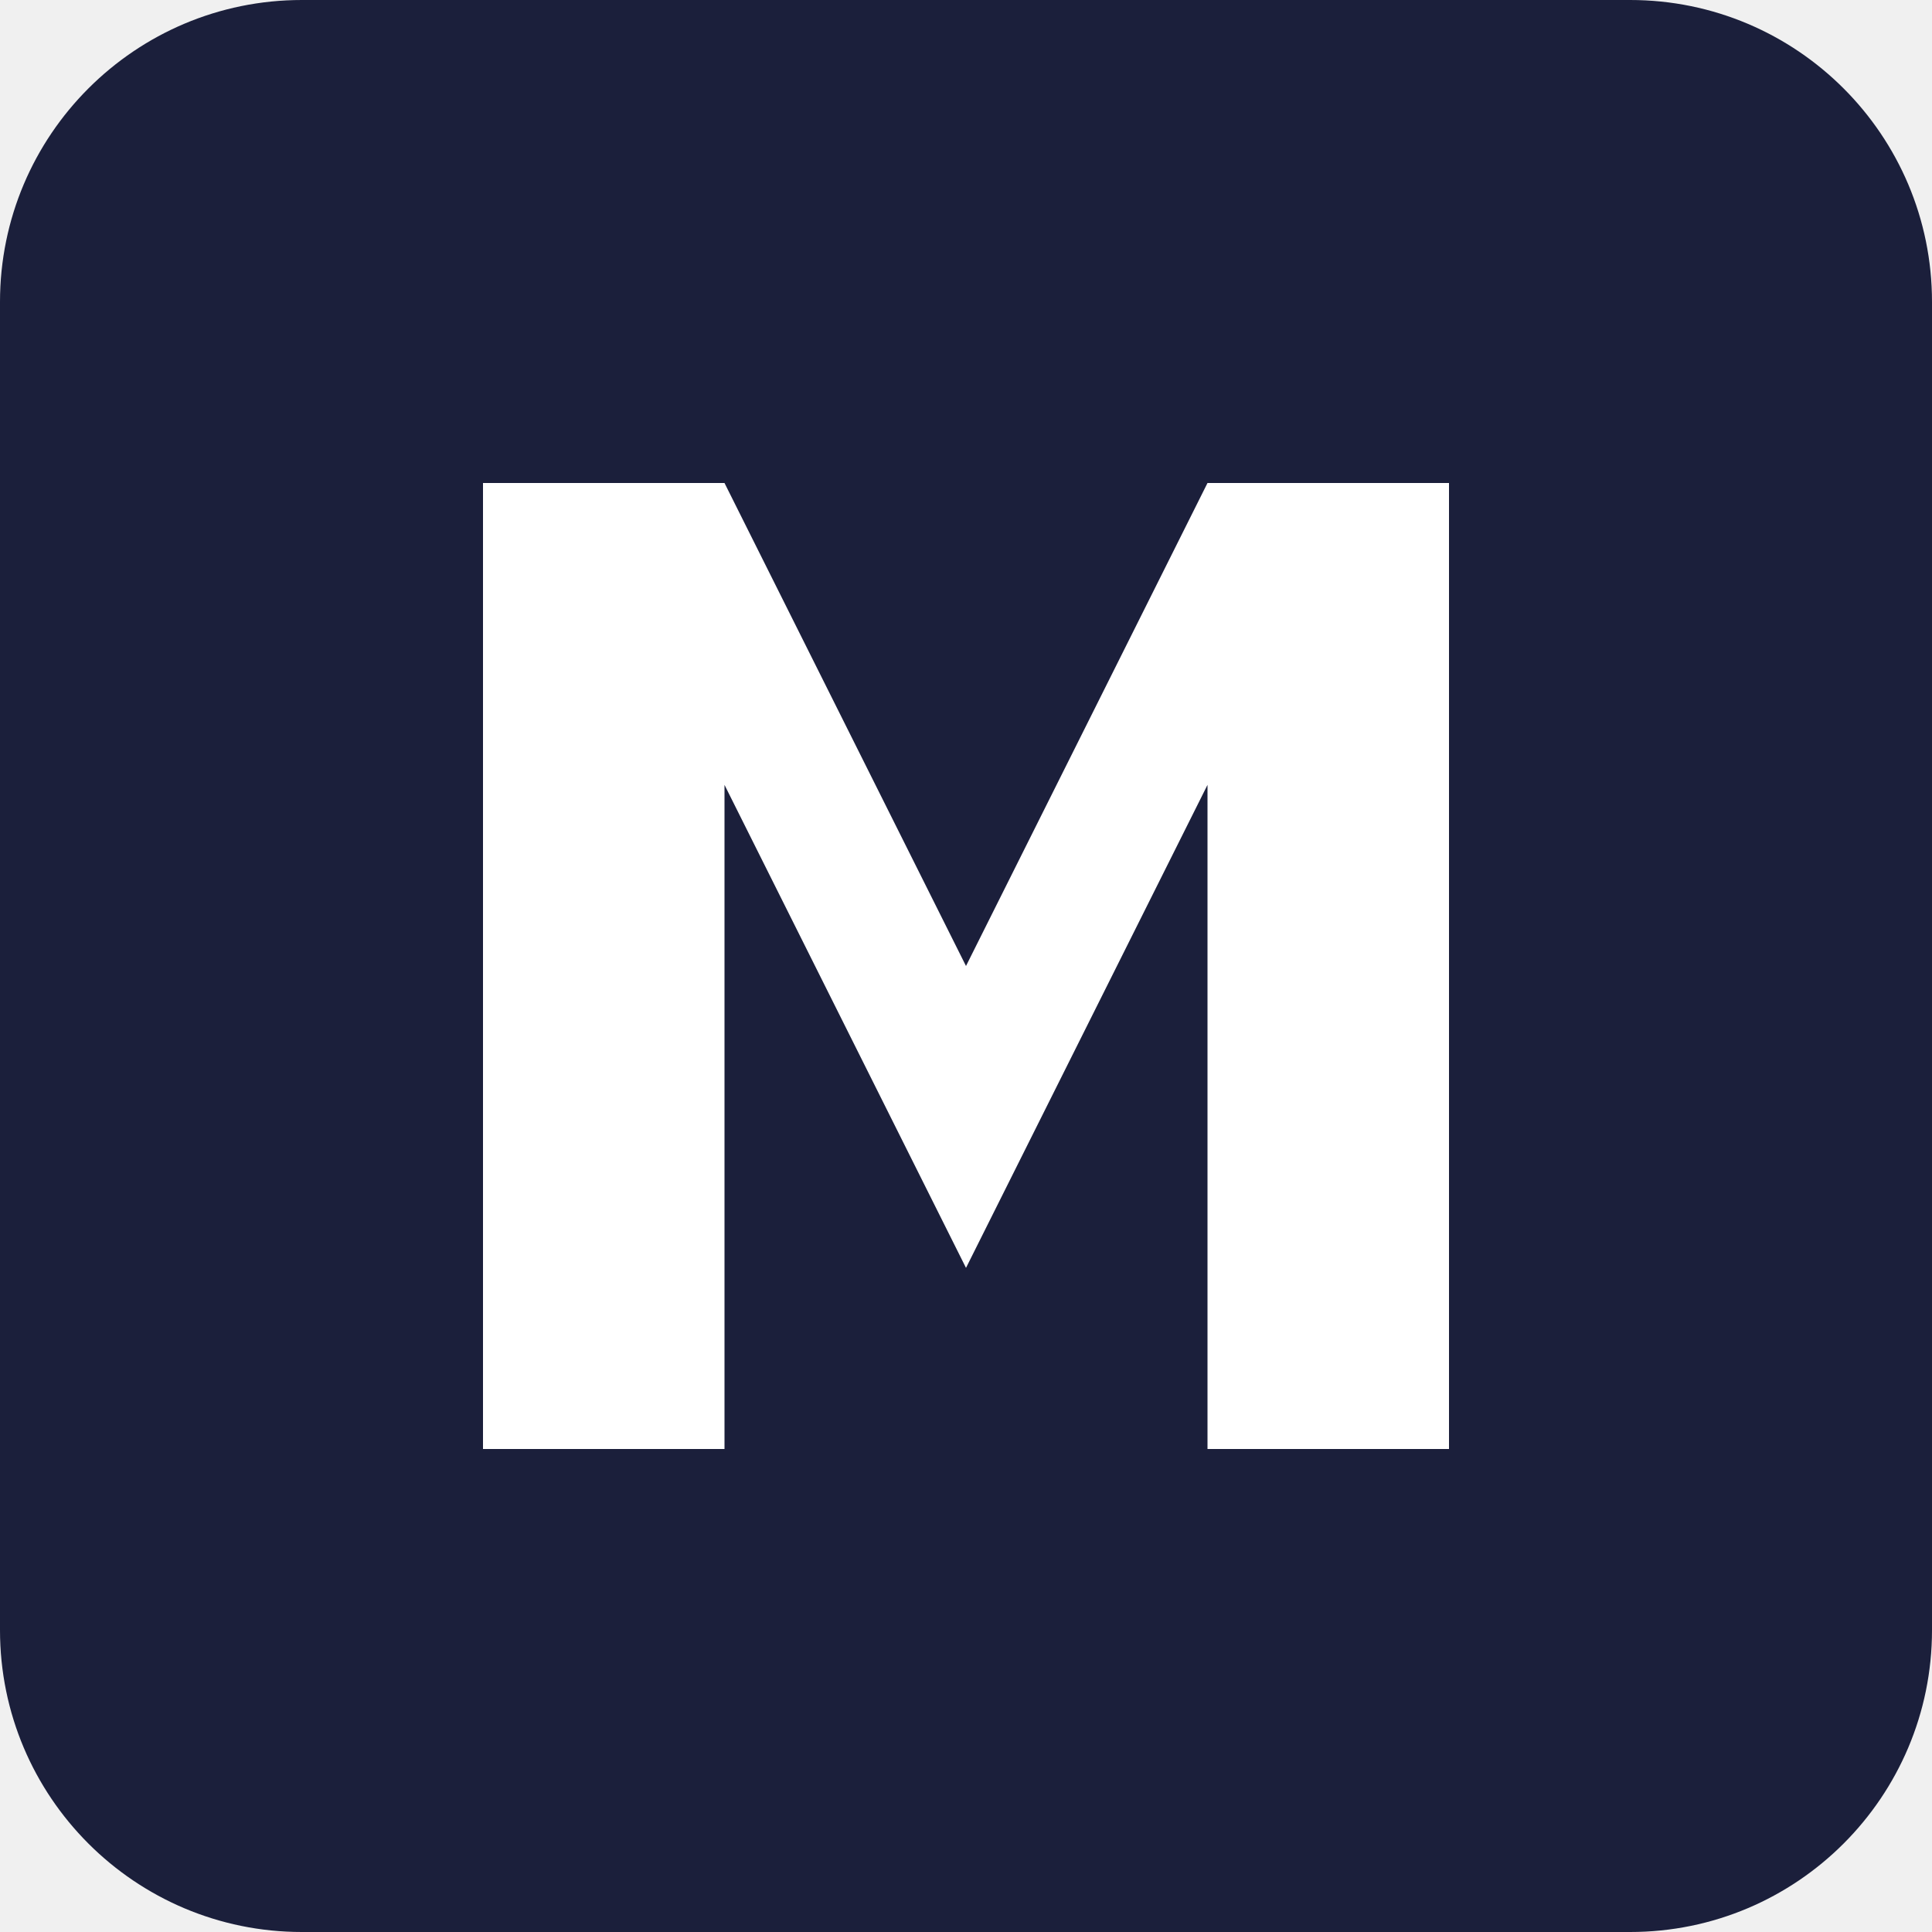
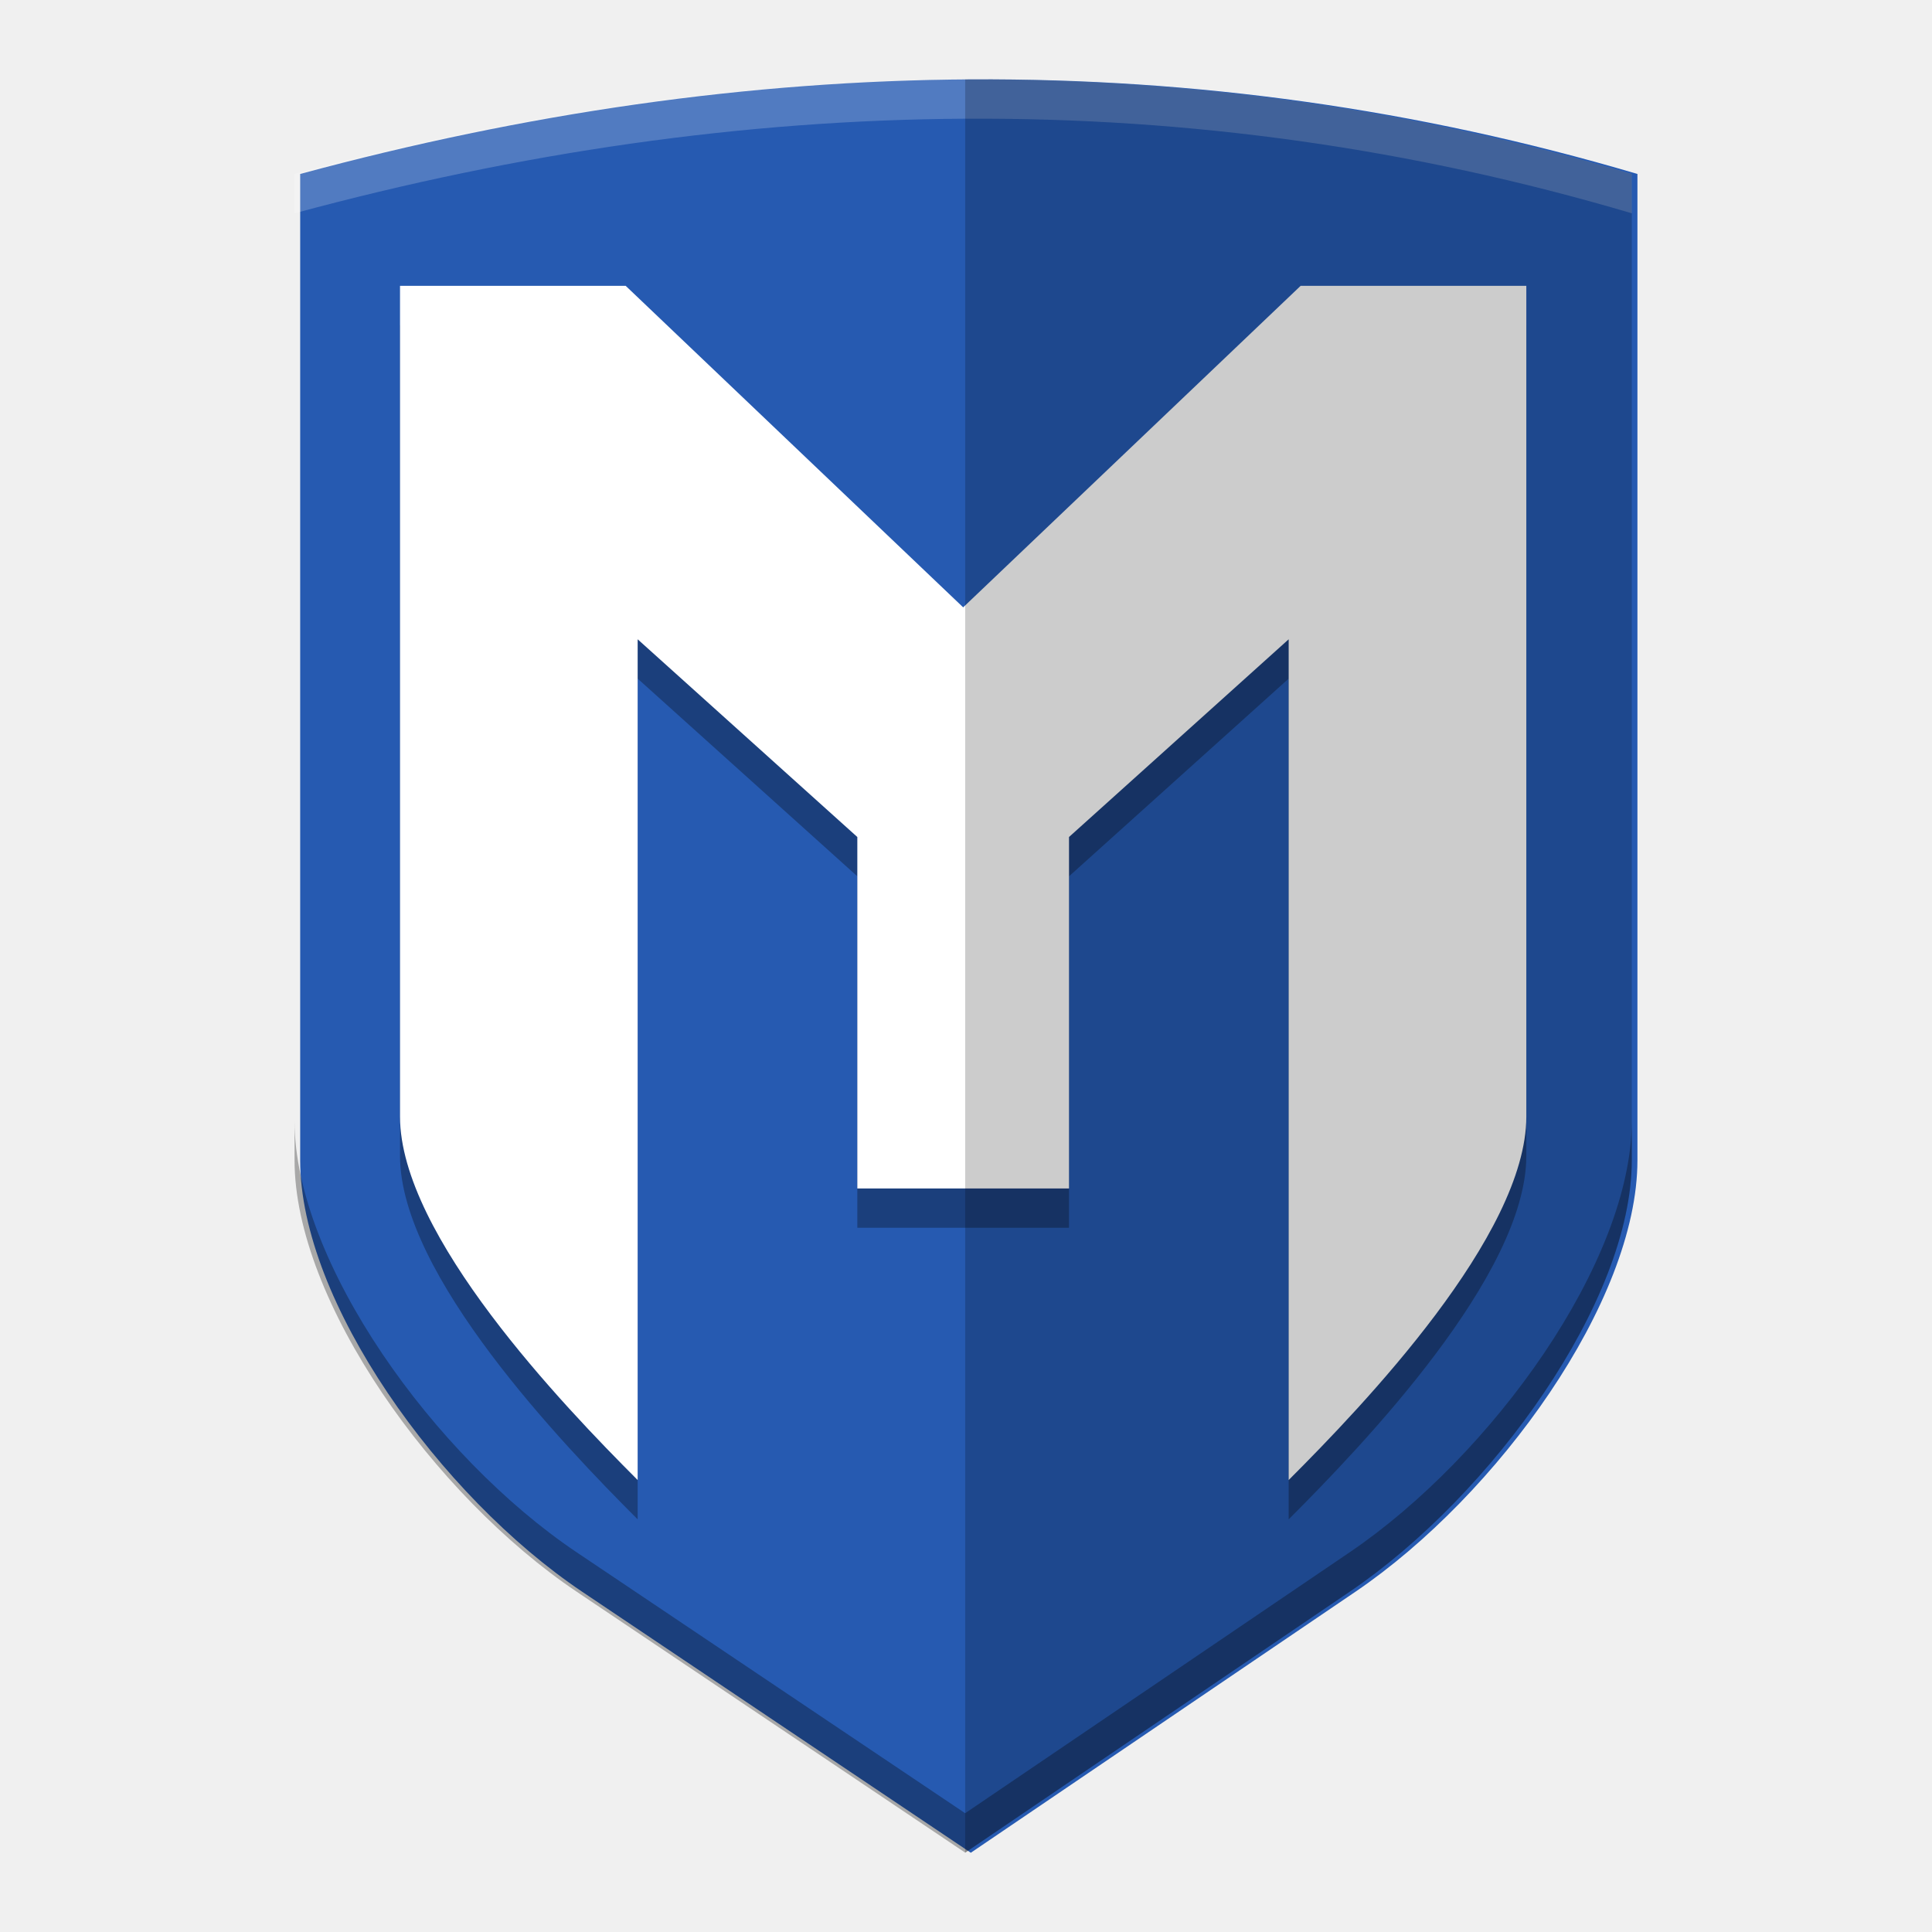
- <svg xmlns="http://www.w3.org/2000/svg" viewBox="0 0 64 64">
-   <rect width="64" height="64" rx="10" fill="#1b1f3b" />
-   <path d="M16 48V16h8l8 16 8-16h8v32h-8V26l-8 16-8-16v22h-8z" fill="#fff" />
+ <svg xmlns="http://www.w3.org/2000/svg" width="512" height="512" version="1.1" viewBox="0 0 135.47 135.47">
+   <g transform="matrix(1.0444 0 0 1.0444 -3.204 -171.71)">
+     <path d="m23.221 176.09v66.222c0 9.465 9.364 22.539 18.943 28.972l26.082 17.517 25.813-17.517c9.547-6.479 18.943-19.507 18.943-28.972v-66.222c-29.665-8.774-59.61-8.16-89.78 0z" fill="#265ab1" />
+     <path d="m29.924 186.24v55.775c0 7.972 10.945 19.391 15.955 24.402v-56.446l14.748 13.274v23.597h14.212v-23.597l14.748-13.274v56.446c5.01-5.01 15.955-16.43 15.955-24.402v-55.775h-15.151l-22.658 21.586-22.659-21.586z" opacity=".3" />
+     <path d="m29.924 183.6v55.775c0 7.972 10.945 19.391 15.955 24.402v-56.446l14.748 13.274v23.597h14.212v-23.597l14.748-13.274v56.446c5.01-5.01 15.955-16.43 15.955-24.402v-55.775h-15.151l-22.658 21.586-22.659-21.586z" fill="#fff" />
+     <path transform="matrix(.26458 0 0 .26458 0 161.53)" d="m256.72 31.008c-56.563 0.29-113.37 8.58-170.38 24v10c114.03-30.84 227.21-33.163 339.33 0v-10c-56.06-16.581-112.38-24.29-168.95-24z" fill="#fff" opacity=".2" />
+     <path transform="matrix(.26458 0 0 .26458 0 161.53)" d="m86.336 295.29v10c0 35.774 35.393 85.186 71.596 109.5l98.576 66.205 97.561-66.205c36.085-24.488 71.596-73.726 71.596-109.5v-10c0 35.774-35.511 85.012-71.596 109.5l-97.561 66.205-98.576-66.205c-36.202-24.314-71.596-73.726-71.596-109.5z" opacity=".3" />
+     <path d="m67.923 169.74c-0.018 1e-4 -0.037 4.2e-4 -0.055 5.2e-4v119.06l25.812-17.517c9.547-6.479 18.943-19.506 18.943-28.971v-66.222c-14.832-4.387-29.735-6.427-44.701-6.35z" opacity=".2" />
+   </g>
</svg>
